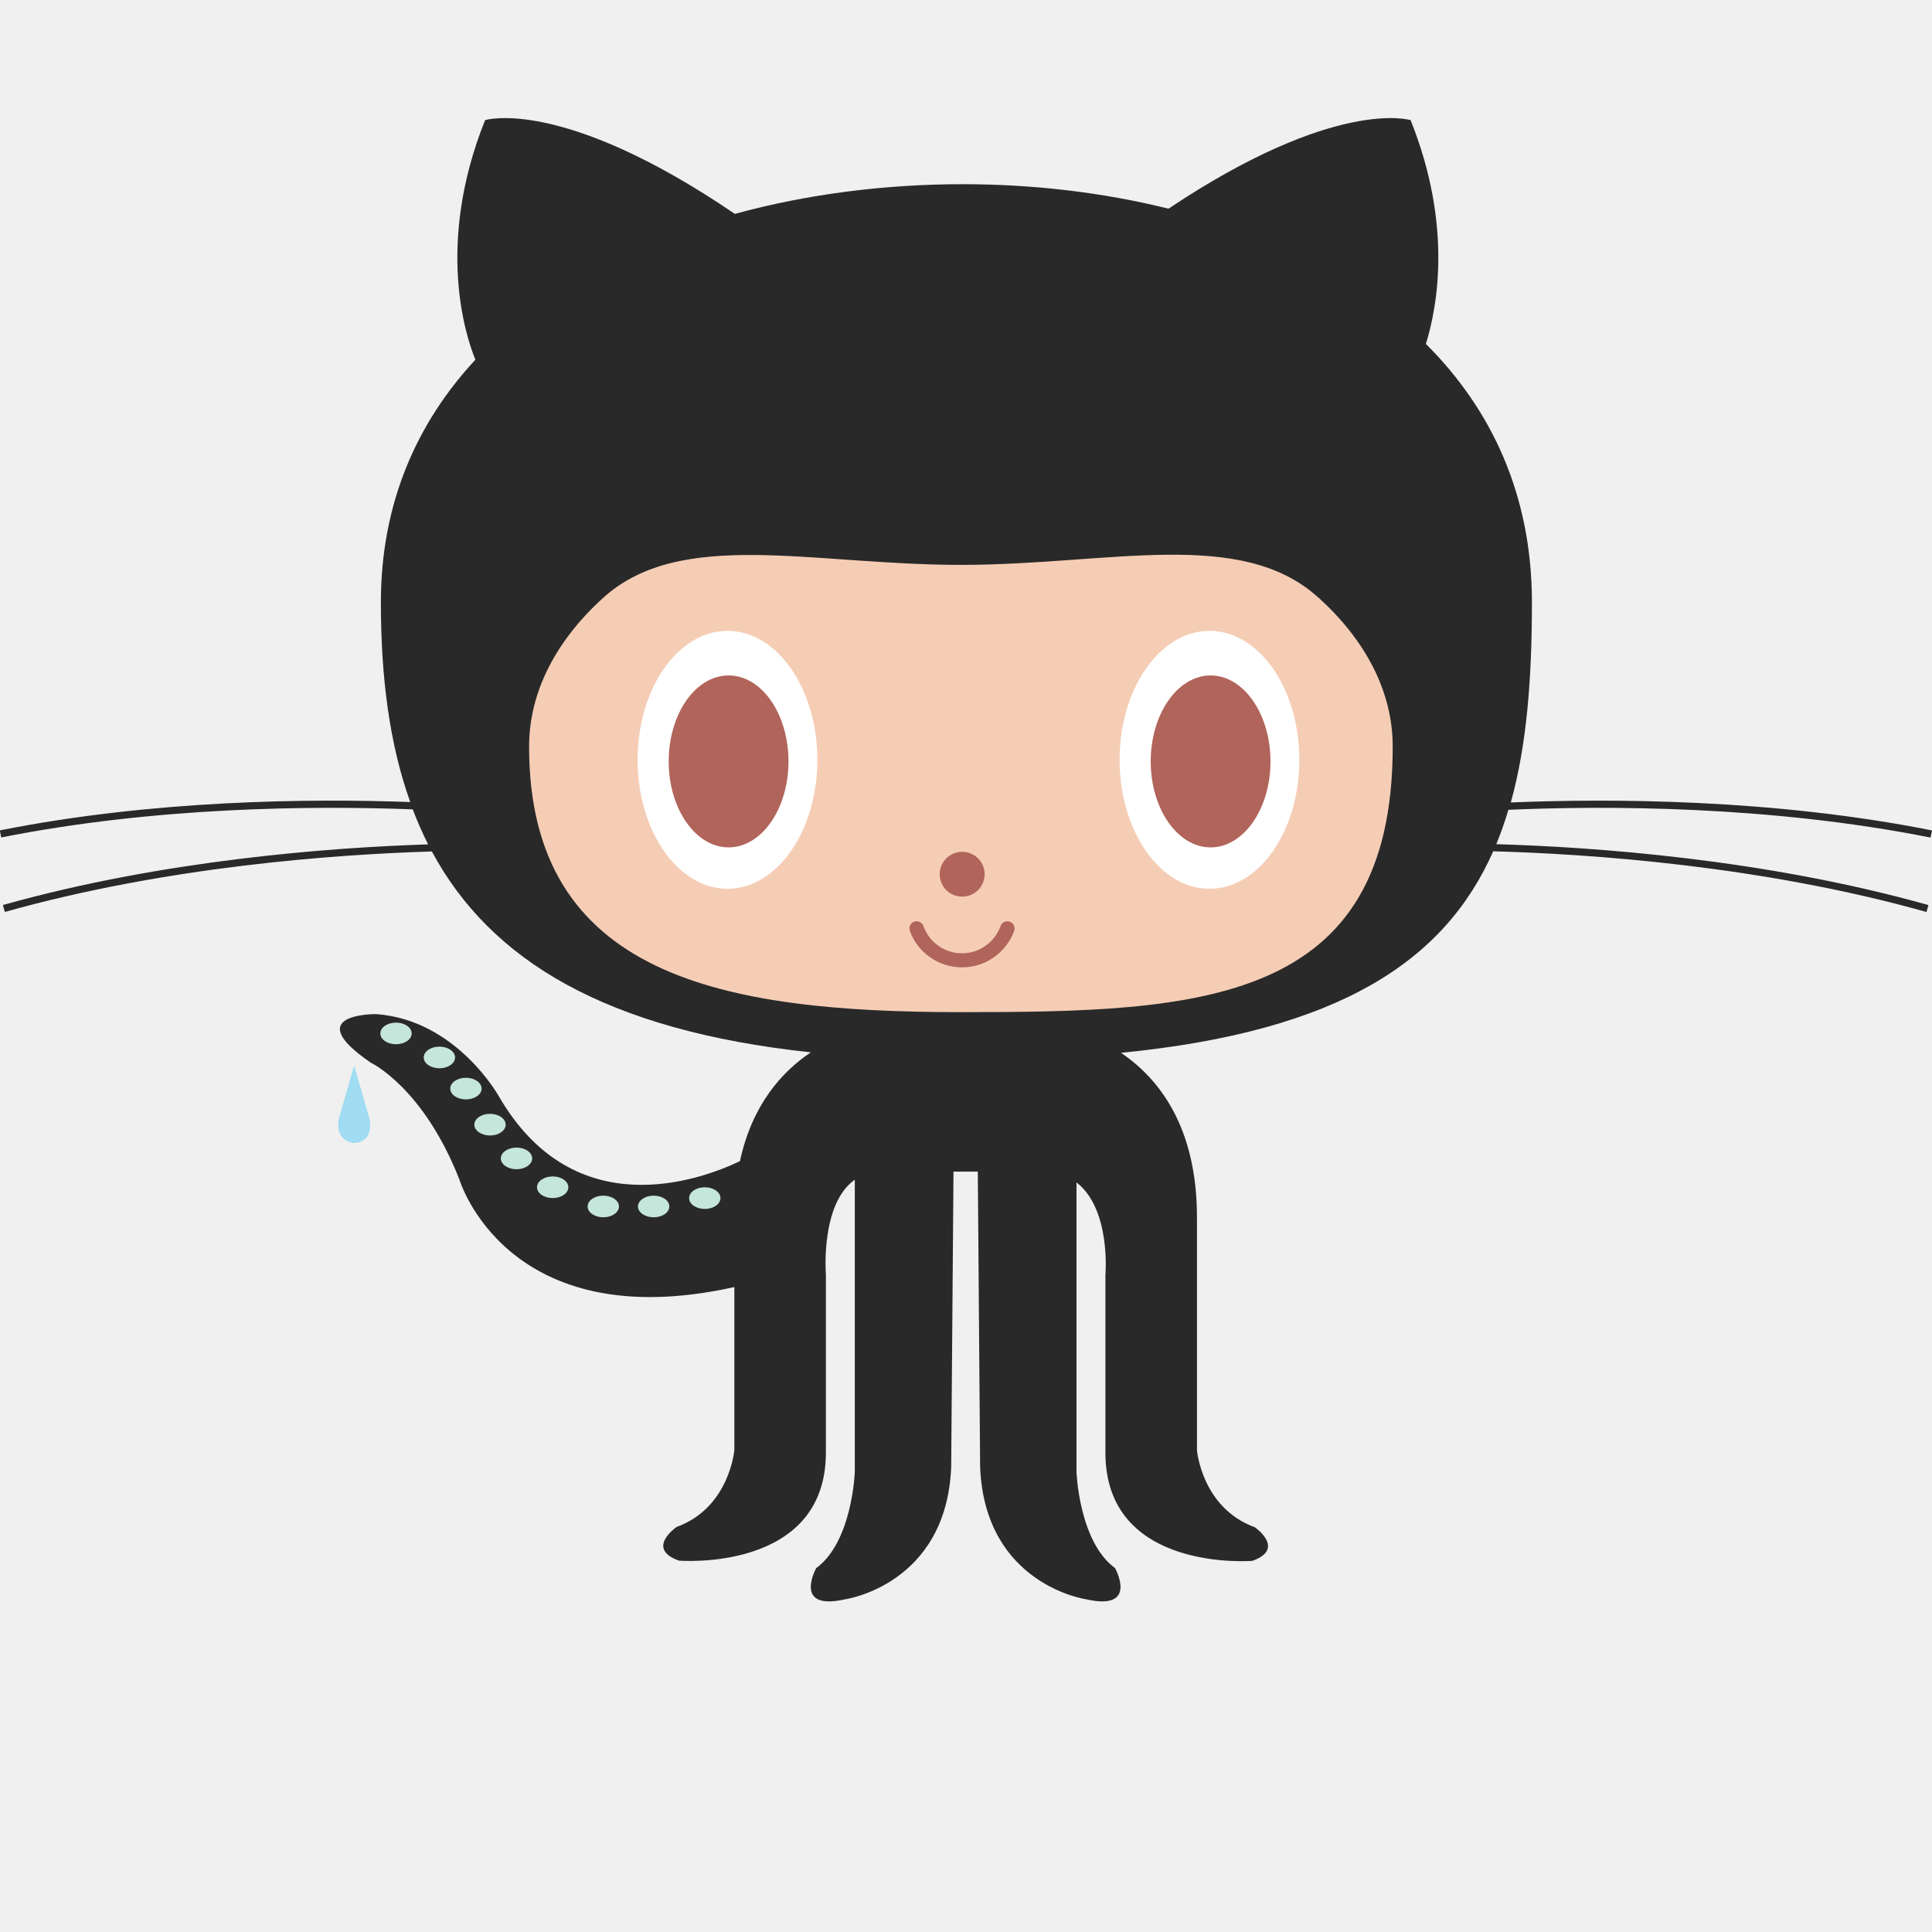
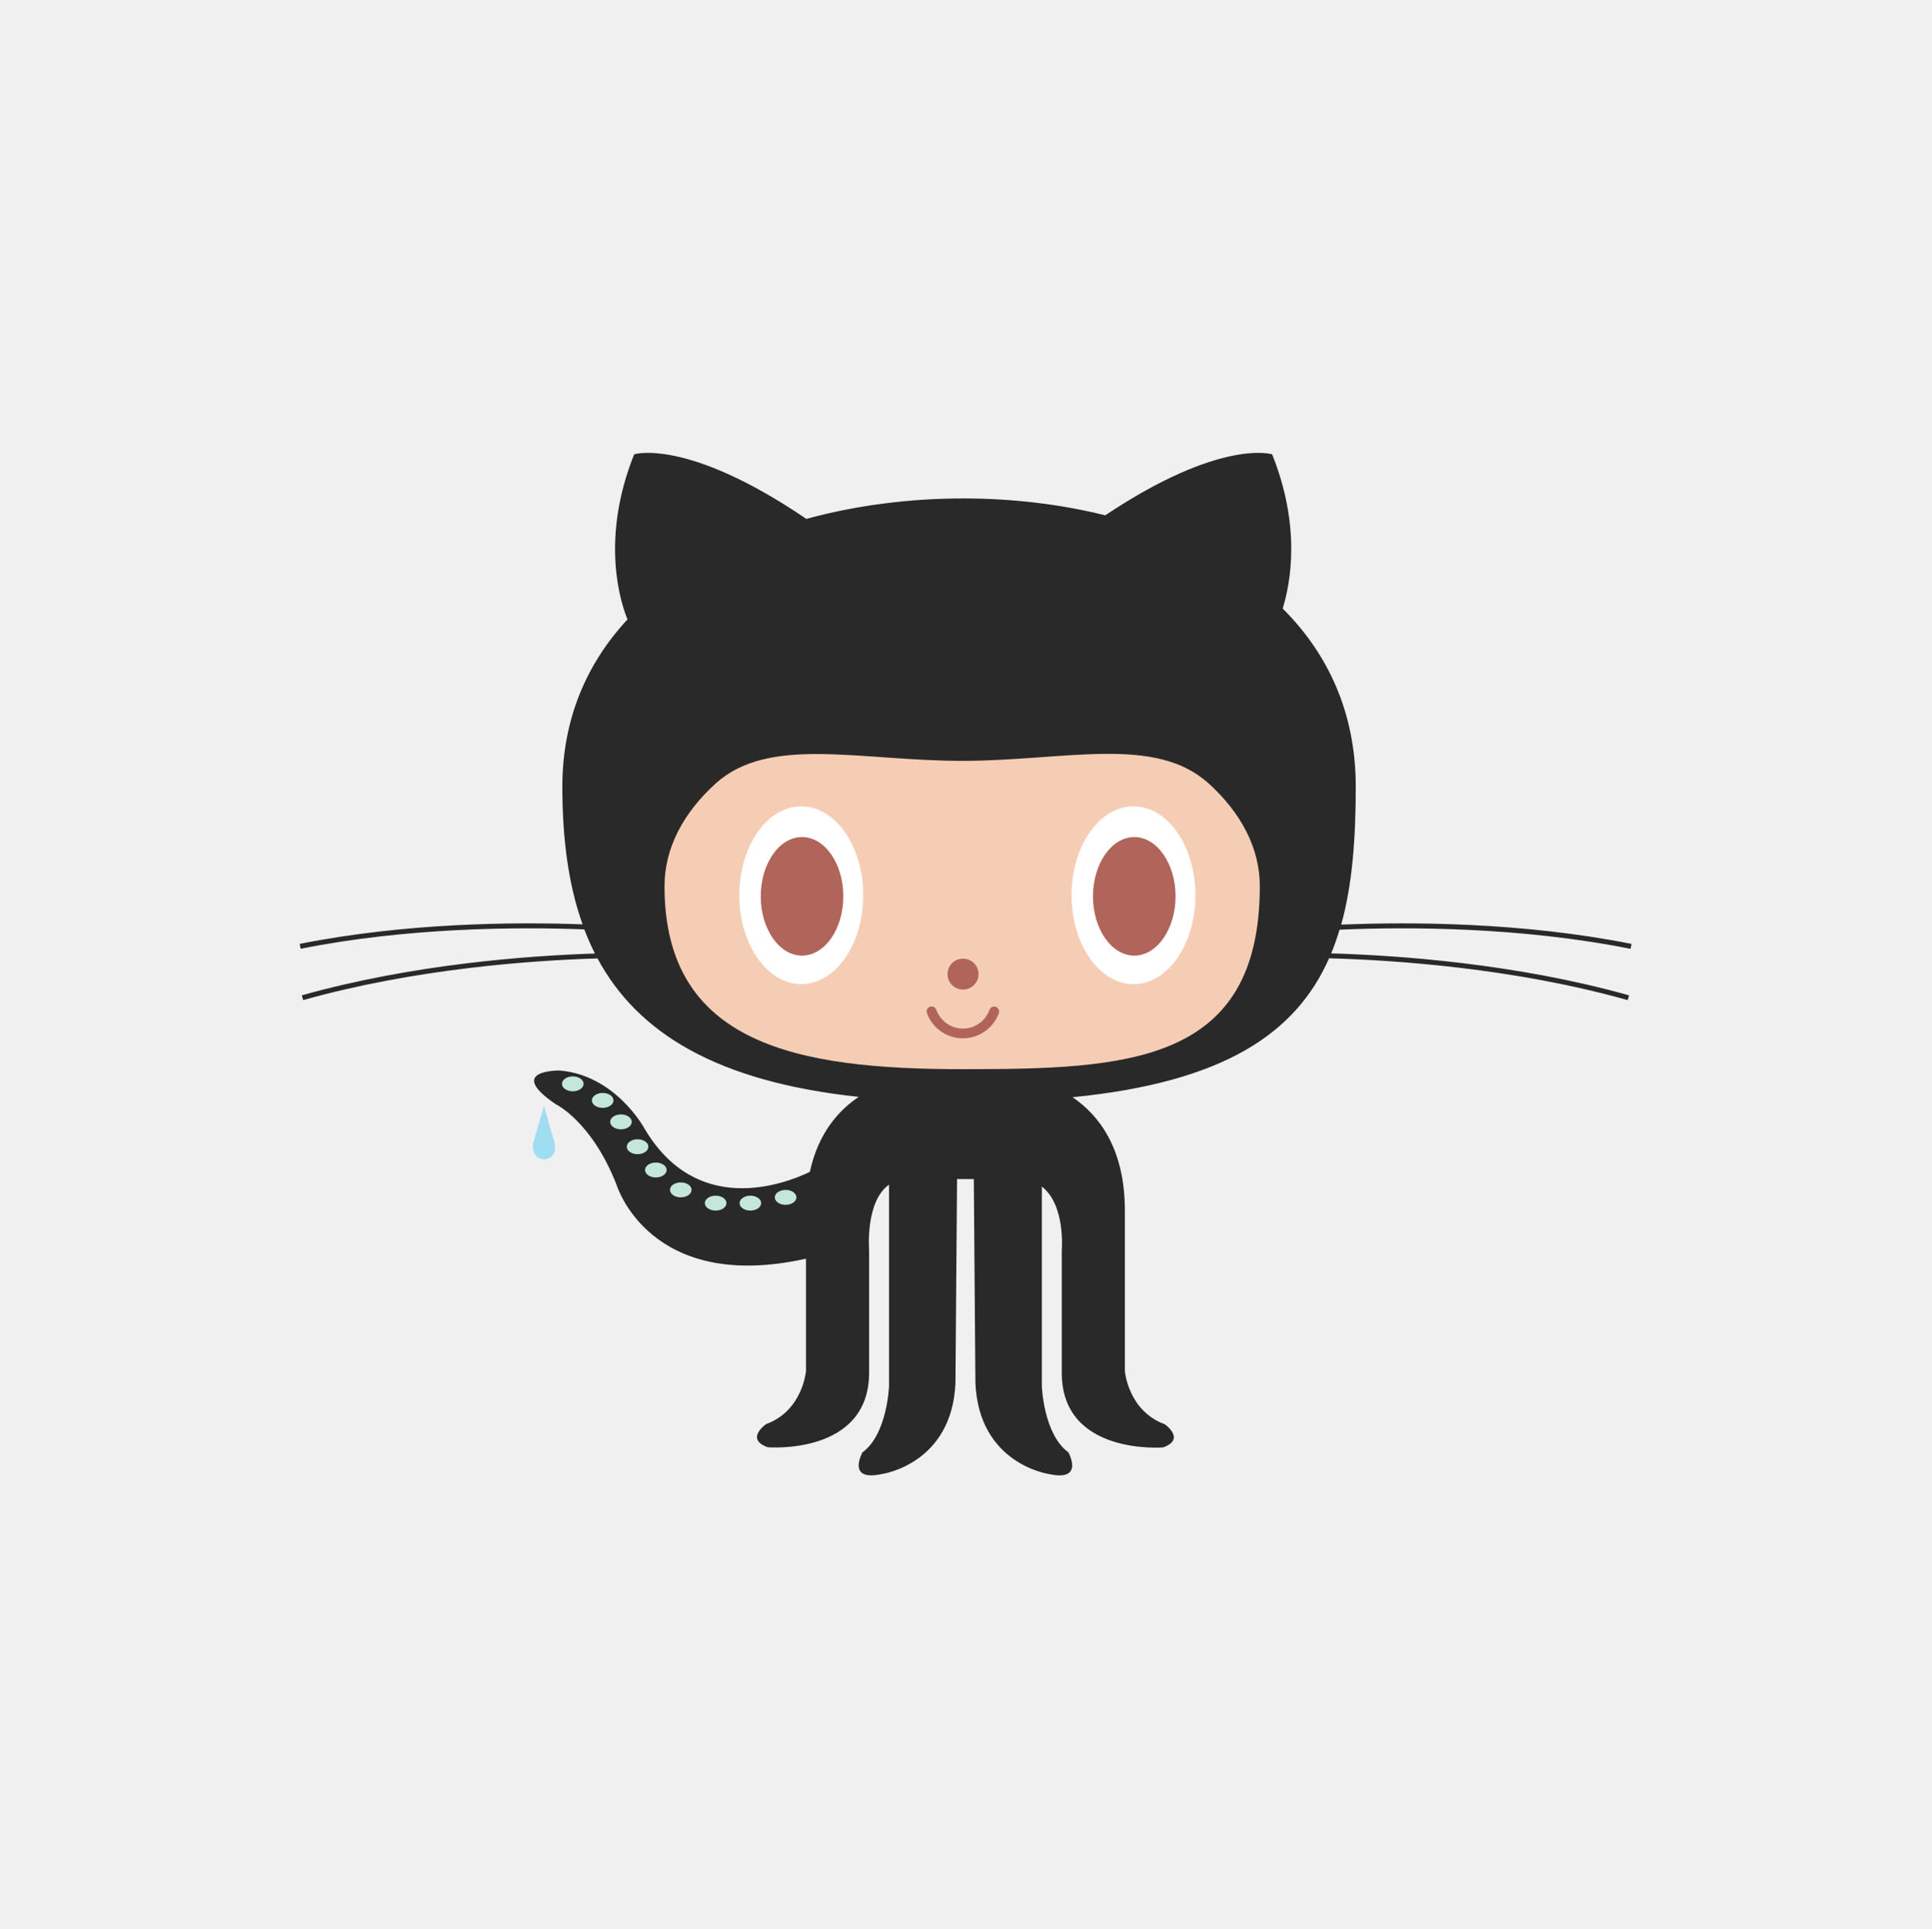
- <svg xmlns="http://www.w3.org/2000/svg" xmlns:xlink="http://www.w3.org/1999/xlink" width="64" height="64" viewBox="0 0 32 32">
+ <svg xmlns="http://www.w3.org/2000/svg" xmlns:xlink="http://www.w3.org/1999/xlink" width="290" height="289.537" viewBox="0 0 145 144.769">
  <defs>
    <clipPath id="github_d">
-       <path d="M0 216h216V0H0v216z" />
+       <path d="M0 216h216V0H0z" />
    </clipPath>
    <clipPath id="github_c">
-       <path d="M121.724 55.66c.343 1.114.4 2.832-3.038 2.054 0 0-9.395-1.342-9.843-12.303l-.214-21h-2.258l-.213 21c-.448 10.96-9.842 12.303-9.842 12.303-3.428.778-3.383-.938-3.04-2.052-3.37 5.738-12.394 4.996-12.394 4.996-3.133-1.117-.224-3.13-.224-3.13 4.92-1.788 5.37-7.158 5.37-7.158V35.2l.52-11.728c1.117-5.224 3.874-8.312 6.578-10.13l28.803.033c3.484 2.365 7.047 6.846 7.047 15.307V50.37s.447 5.37 5.37 7.158c0 0 2.906 2.014-.225 3.13 0 0-.382.03-1.017.032-2.455 0-8.7-.47-11.378-5.03M94.53 34.04v16.552c0 1.617-.285 2.977-.773 4.12 3.24-2.526 3.457-8.855 3.457-8.855v-20.66c-3.225 2.282-2.684 8.846-2.684 8.846M117.8 45.86s.217 6.33 3.456 8.855c-.487-1.143-.772-2.503-.772-4.12V34.042s.54-6.1-2.684-8.612v20.43z" />
+       <path d="M121.724 55.66c.343 1.114.4 2.832-3.038 2.054 0 0-9.395-1.342-9.843-12.303l-.214-21h-2.258l-.213 21c-.448 10.96-9.842 12.303-9.842 12.303-3.428.778-3.383-.938-3.04-2.052-3.37 5.738-12.394 4.996-12.394 4.996-3.133-1.117-.224-3.13-.224-3.13 4.92-1.788 5.37-7.158 5.37-7.158V35.2l.52-11.728c1.117-5.224 3.874-8.312 6.578-10.13l28.803.033c3.484 2.365 7.047 6.846 7.047 15.307V50.37s.447 5.37 5.37 7.158c0 0 2.906 2.014-.225 3.13 0 0-.382.03-1.017.032-2.455 0-8.7-.47-11.378-5.03M94.53 34.04v16.552c0 1.617-.285 2.977-.773 4.12 3.24-2.526 3.457-8.855 3.457-8.855v-20.66c-3.225 2.282-2.684 8.846-2.684 8.846M117.8 45.86s.217 6.33 3.456 8.855c-.487-1.143-.772-2.503-.772-4.12V34.042s.54-6.1-2.684-8.612z" />
    </clipPath>
    <clipPath id="github_a">
-       <path d="M0 216h216V0H0v216z" />
+       <path d="M0 216h216V0H0z" />
    </clipPath>
-     <path id="github_e" d="M75.282 93.676c0-.555-.65-1.006-1.454-1.006s-1.455.45-1.455 1.006.65 1.008 1.455 1.008 1.454-.45 1.454-1.008" />
+     <path id="github_e" d="M75.282 93.676c0-.555-.65-1.006-1.454-1.006-.804 0-1.455.45-1.455 1.006s.65 1.008 1.455 1.008 1.454-.45 1.454-1.008" />
  </defs>
-   <g clip-path="url(#github_a)" transform="matrix(.17842 0 0 -.17792 -3.18 36.65)">
-     <use fill="#a0dcf2" xlink:href="#b" />
+   <g clip-path="url(#github_a)" transform="matrix(.5575 0 0 -.55594 12.57359 142.4081)">
+     <use fill="#a0dcf2" width="100%" height="100%" xlink:href="#b" />
  </g>
-   <g clip-path="url(#github_c)" transform="matrix(.17842 0 0 -.17792 -3.18 36.65)">
-     <use fill="#82bde7" xlink:href="#b" />
+   <g clip-path="url(#github_c)" transform="matrix(.5575 0 0 -.55594 12.57359 142.4081)">
+     <use fill="#82bde7" width="100%" height="100%" xlink:href="#b" />
  </g>
-   <g clip-path="url(#github_d)" transform="matrix(.17842 0 0 -.17792 -3.18 36.65)">
+   <g clip-path="url(#github_d)" transform="matrix(.5575 0 0 -.55594 12.57359 142.4081)">
    <path fill="#a0dcf2" d="M50.7 106.8l-1.453-5.063s-.378-1.83 1.346-2.154c1.8.035 1.653 1.72 1.527 2.266l-1.42 4.95z" />
    <path fill="#292929" d="M197.042 128.027l.133.658c-14.768 2.953-29.922 2.983-39.1 2.602 1.506 5.426 1.96 11.67 1.96 18.633 0 9.986-3.752 17.975-9.843 24.054 1.065 3.435 2.487 11.066-1.42 20.833 0 0-6.9 2.188-22.476-8.243-6.106 1.526-12.604 2.28-19.112 2.28-7.16 0-14.395-.912-21.143-2.763-16.086 10.975-23.186 8.727-23.186 8.727-4.636-11.6-1.77-20.17-.9-22.302-5.448-5.88-8.774-13.384-8.774-22.585 0-6.947.792-13.178 2.724-18.594-9.247.336-23.85.207-38.1-2.64l.132-.658c14.325 2.865 29.018 2.965 38.2 2.617.425-1.12.9-2.2 1.43-3.26-9.088-.293-24.604-1.45-39.475-5.646l.182-.645c14.988 4.227 30.64 5.356 39.64 5.63 5.43-10.12 16.135-16.658 35.18-18.7-2.704-1.816-5.46-4.904-6.58-10.13-3.683-1.76-15.343-6.062-22.34 5.97 0 0-3.916 7.16-11.412 7.72 0 0-7.27.1-.503-4.53 0 0 4.867-2.293 8.223-10.9 0 0 4.38-14.695 25.512-9.98v-15.18s-.447-5.37-5.37-7.158c0 0-2.908-2.014.224-3.13 0 0 13.645-1.12 13.645 10.065v16.552s-.54 6.565 2.683 8.846V68.963s-.222-6.487-3.578-8.948c0 0-2.237-4.025 2.684-2.908 0 0 9.394 1.342 9.842 12.303l.214 27.513h2.257l.215-27.513c.447-10.96 9.842-12.303 9.842-12.303 4.92-1.117 2.683 2.908 2.683 2.908-3.355 2.46-3.578 8.948-3.578 8.948v26.953c3.223-2.5 2.684-8.612 2.684-8.612V70.752c0-11.184 13.644-10.065 13.644-10.065 3.13 1.117.225 3.13.225 3.13-4.922 1.8-5.37 7.158-5.37 7.158v21.697c0 8.46-3.563 12.942-7.047 15.307 20.3 2.014 30.056 8.572 34.548 18.762 8.896-.244 24.906-1.328 40.22-5.65l.182.645c-15.227 4.295-31.13 5.406-40.117 5.668.426 1.03.797 2.1 1.127 3.2 9.105.4 24.328.385 39.154-2.58" />
    <path fill="#f5cdb5" d="M140.178 150.4c4.375-3.963 6.934-8.75 6.934-13.905 0-24.075-17.948-24.728-40.085-24.728S66.94 115.09 66.94 136.485c0 5.122 2.524 9.878 6.845 13.825 7.206 6.578 19.404 3.095 33.24 3.095 13.782 0 25.934 3.518 33.15-3.015" />
    <path fill="#fff" d="M93.697 135.258c0-6.63-3.734-12.006-8.34-12.006s-8.342 5.375-8.342 12.006 3.736 12.004 8.342 12.004 8.34-5.373 8.34-12.004" />
-     <path fill="#b1645a" d="M91.02 135.107c0-4.42-2.5-8.002-5.56-8.002s-5.56 3.582-5.56 8.002 2.488 8.006 5.56 8.006 5.56-3.584 5.56-8.006" />
-     <path fill="#fff" d="M138.443 135.258c0-6.63-3.734-12.006-8.342-12.006s-8.34 5.375-8.34 12.006 3.735 12.004 8.34 12.004 8.342-5.373 8.342-12.004" />
-     <path fill="#b1645a" d="M135.766 135.107c0-4.42-2.5-8.002-5.56-8.002s-5.56 3.582-5.56 8.002 2.5 8.006 5.56 8.006 5.56-3.584 5.56-8.006m-26.536-10.5a2.086 2.086 0 10-4.172 0 2.086 2.086 0 004.172 0m-6.945-5.275a.67.67 0 101.265.447c.536-1.515 1.973-2.533 3.577-2.533s3.04 1.018 3.578 2.533a.67.67 0 101.264-.447 5.15 5.15 0 00-9.684 0" />
+     <path fill="#b1645a" d="M91.02 135.107c0-4.42-2.5-8.002-5.56-8.002-3.06 0-5.56 3.582-5.56 8.002 0 4.42 2.488 8.006 5.56 8.006 3.072 0 5.56-3.584 5.56-8.006" />
+     <path fill="#fff" d="M138.443 135.258c0-6.63-3.734-12.006-8.342-12.006-4.608 0-8.34 5.375-8.34 12.006s3.735 12.004 8.34 12.004 8.342-5.373 8.342-12.004" />
+     <path fill="#b1645a" d="M135.766 135.107c0-4.42-2.5-8.002-5.56-8.002-3.06 0-5.56 3.582-5.56 8.002 0 4.42 2.5 8.006 5.56 8.006 3.06 0 5.56-3.584 5.56-8.006m-26.536-10.5a2.086 2.086 0 10-4.172 0 2.086 2.086 0 004.172 0m-6.945-5.275a.671.671 0 101.265.447c.536-1.515 1.973-2.533 3.577-2.533 1.604 0 3.04 1.018 3.578 2.533a.67.67 0 101.264-.447 5.15 5.15 0 00-9.684 0" />
    <g fill="#c5e6da">
-       <path d="M56.04 109.785c0-.557-.652-1.006-1.455-1.006s-1.454.45-1.454 1.006.65 1.008 1.454 1.008 1.455-.45 1.455-1.008m4.028-2.235c0-.557-.652-1.008-1.455-1.008s-1.454.45-1.454 1.008.65 1.006 1.454 1.006 1.455-.45 1.455-1.006m2.462-2.9c0-.555-.65-1.006-1.455-1.006s-1.453.45-1.453 1.006.65 1.008 1.453 1.008 1.455-.45 1.455-1.008m2.235-3.357c0-.557-.65-1.008-1.453-1.008s-1.455.45-1.455 1.008.65 1.008 1.455 1.008 1.453-.45 1.453-1.008m2.462-3.143c0-.555-.65-1.006-1.454-1.006s-1.455.45-1.455 1.006.652 1.008 1.455 1.008 1.454-.45 1.454-1.008m3.357-2.683c0-.557-.65-1.008-1.455-1.008s-1.453.45-1.453 1.008.65 1.006 1.453 1.006 1.455-.45 1.455-1.006" />
-       <use xlink:href="#github_e" />
-       <use x="4.676" xlink:href="#github_e" />
-       <path d="M84.704 94.455c0-.557-.65-1.008-1.454-1.008s-1.455.45-1.455 1.008.65 1.008 1.455 1.008 1.454-.45 1.454-1.008" />
+       <path d="M56.04 109.785c0-.557-.652-1.006-1.455-1.006s-1.454.45-1.454 1.006.65 1.008 1.454 1.008c.804 0 1.455-.45 1.455-1.008m4.028-2.235c0-.557-.652-1.008-1.455-1.008s-1.454.45-1.454 1.008.65 1.006 1.454 1.006c.804 0 1.455-.45 1.455-1.006m2.462-2.9c0-.555-.65-1.006-1.455-1.006s-1.453.45-1.453 1.006.65 1.008 1.453 1.008 1.455-.45 1.455-1.008m2.235-3.357c0-.557-.65-1.008-1.453-1.008s-1.455.45-1.455 1.008.65 1.008 1.455 1.008 1.453-.45 1.453-1.008m2.462-3.143c0-.555-.65-1.006-1.454-1.006-.804 0-1.455.45-1.455 1.006s.652 1.008 1.455 1.008 1.454-.45 1.454-1.008m3.357-2.683c0-.557-.65-1.008-1.455-1.008s-1.453.45-1.453 1.008.65 1.006 1.453 1.006 1.455-.45 1.455-1.006" />
+       <use width="100%" height="100%" xlink:href="#github_e" />
+       <use width="100%" height="100%" x="4.676" xlink:href="#github_e" />
+       <path d="M84.704 94.455c0-.557-.65-1.008-1.454-1.008-.804 0-1.455.45-1.455 1.008s.65 1.008 1.455 1.008 1.454-.45 1.454-1.008" />
    </g>
  </g>
</svg>
